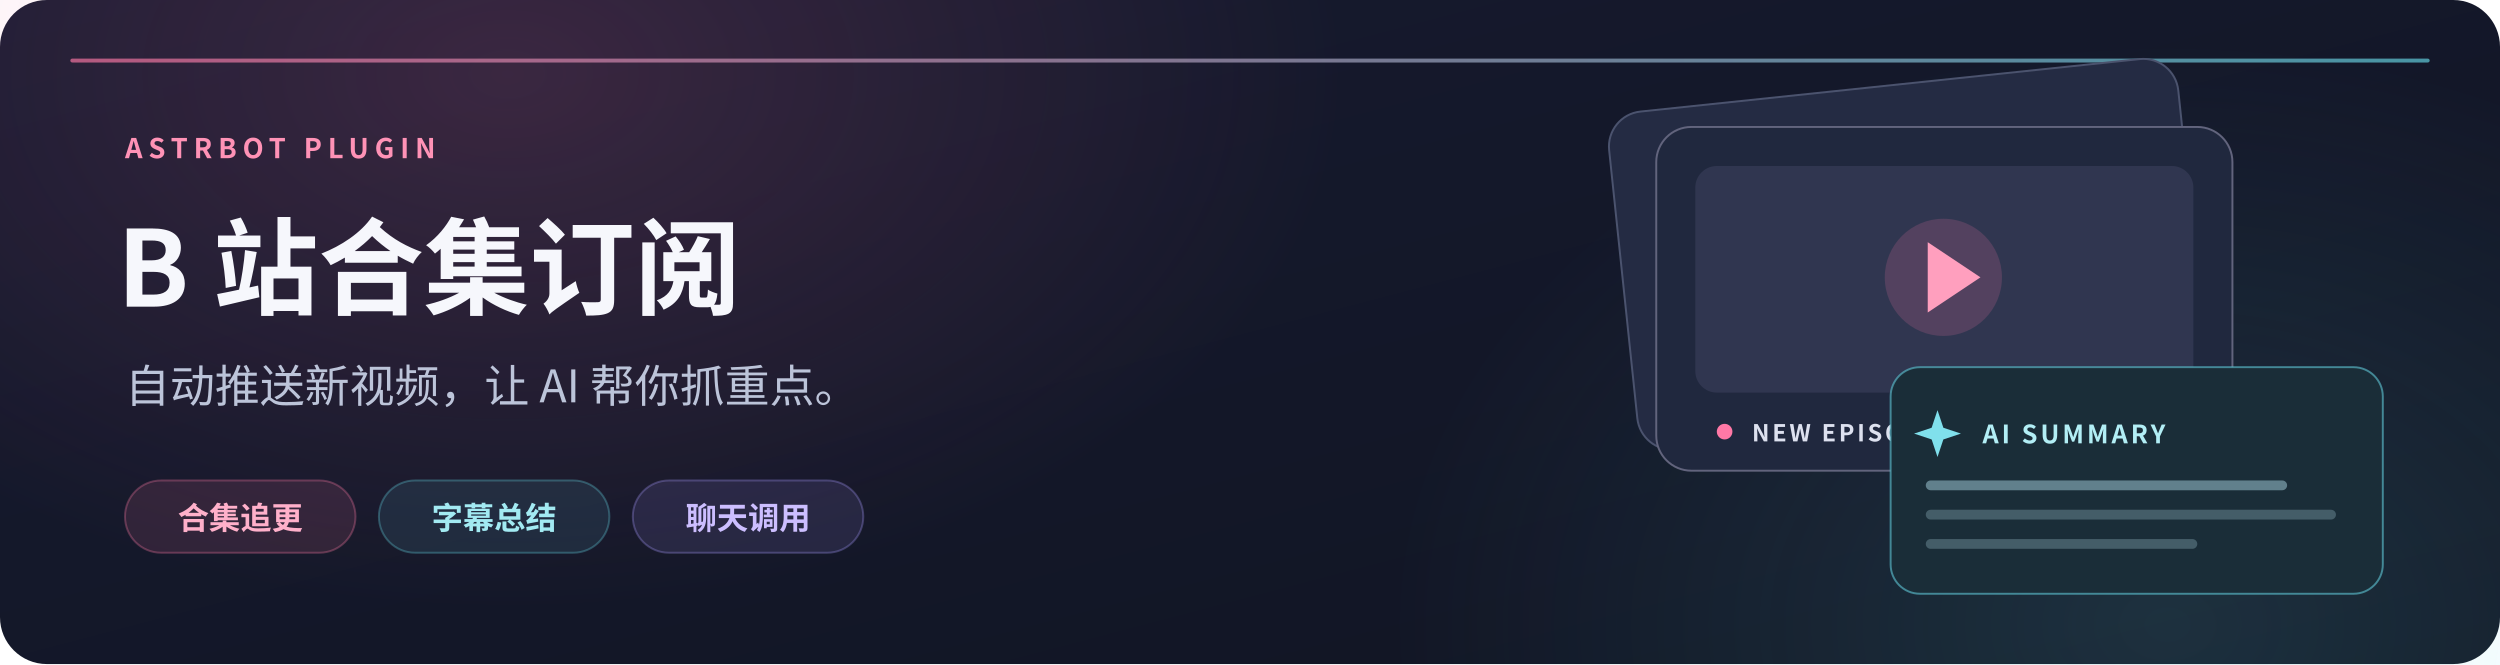
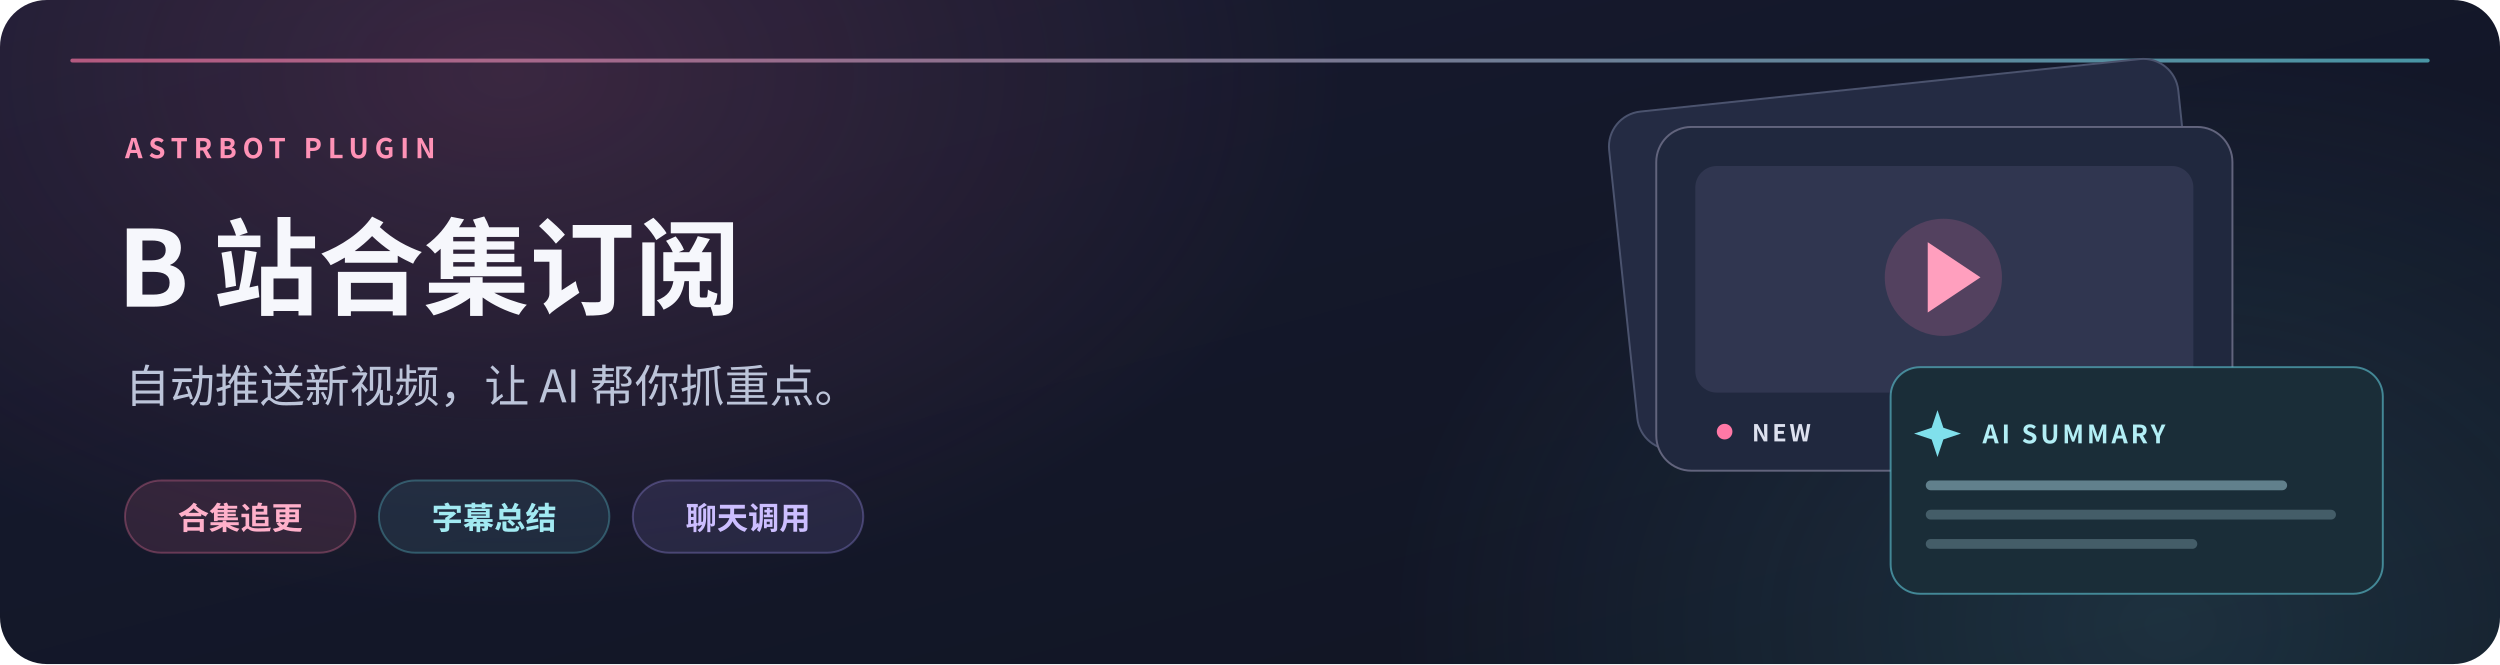
<svg xmlns="http://www.w3.org/2000/svg" width="1280" height="340" viewBox="0 0 1280 340" role="img" aria-labelledby="title desc">
  <defs>
+     <clipPath id="canvas">
+       <rect width="1280" height="340" rx="24" />
+     </clipPath>
    <linearGradient id="bg" x1="0" y1="0" x2="1" y2="1">
      <stop stop-color="#171a30" />
      <stop offset="1" stop-color="#101522" />
    </linearGradient>
    <radialGradient id="pink">
      <stop stop-color="#ed6c9d" stop-opacity=".17" />
      <stop offset="1" stop-color="#ed6c9d" stop-opacity="0" />
    </radialGradient>
    <radialGradient id="cyan">
      <stop stop-color="#67d9e8" stop-opacity=".14" />
      <stop offset="1" stop-color="#67d9e8" stop-opacity="0" />
    </radialGradient>
    <linearGradient id="accent">
      <stop stop-color="#ff78a6" />
      <stop offset="1" stop-color="#66d9e8" />
    </linearGradient>
  </defs>
-   <rect width="1280" height="340" rx="24" fill="url(#bg)" />
-   <ellipse cx="260" cy="38" rx="430" ry="275" fill="url(#pink)" />
-   <ellipse cx="1110" cy="320" rx="400" ry="300" fill="url(#cyan)" />
-   <rect x="36" y="30" width="1208" height="2" rx="1" fill="url(#accent)" opacity=".65" />
-   <g font-family="'Noto Sans CJK SC','Microsoft YaHei',Arial,sans-serif">
-     <text x="64" y="81" fill="#ff92b6" font-size="14" font-weight="700" letter-spacing="3">ASTRBOT PLUGIN</text>
-     <text x="60" y="157" fill="#f6f7fc" font-size="54" font-weight="700">B 站合集订阅</text>
-     <text x="64" y="206" fill="#bcc4d9" font-size="23">自动推送新视频，让 AI 帮你抓重点。</text>
-     <g font-size="16" font-weight="600">
-       <rect x="64" y="246" width="118" height="37" rx="18.5" fill="#ff78a6" fill-opacity=".12" stroke="#ff78a6" stroke-opacity=".3" />
-       <text x="123" y="271" text-anchor="middle" fill="#ffb0ca">合集追更</text>
-       <rect x="194" y="246" width="118" height="37" rx="18.5" fill="#66d9e8" fill-opacity=".10" stroke="#66d9e8" stroke-opacity=".3" />
-       <text x="253" y="271" text-anchor="middle" fill="#a2eaf2">字幕总结</text>
-       <rect x="324" y="246" width="118" height="37" rx="18.5" fill="#a99aff" fill-opacity=".12" stroke="#a99aff" stroke-opacity=".3" />
-       <text x="383" y="271" text-anchor="middle" fill="#ccbeff">聊天调用</text>
+   <g clip-path="url(#canvas)">
+     <rect width="1280" height="340" rx="24" fill="url(#bg)" />
+     <ellipse cx="260" cy="38" rx="430" ry="275" fill="url(#pink)" />
+     <ellipse cx="1110" cy="320" rx="400" ry="300" fill="url(#cyan)" />
+     <rect x="36" y="30" width="1208" height="2" rx="1" fill="url(#accent)" opacity=".65" />
+     <g font-family="'Noto Sans CJK SC','Microsoft YaHei',Arial,sans-serif">
+       <text x="64" y="81" fill="#ff92b6" font-size="14" font-weight="700" letter-spacing="3">ASTRBOT PLUGIN</text>
+       <text x="60" y="157" fill="#f6f7fc" font-size="54" font-weight="700">B 站合集订阅</text>
+       <text x="64" y="206" fill="#bcc4d9" font-size="23">自动推送新视频，让 AI 帮你抓重点。</text>
+       <g font-size="16" font-weight="600">
+         <rect x="64" y="246" width="118" height="37" rx="18.5" fill="#ff78a6" fill-opacity=".12" stroke="#ff78a6" stroke-opacity=".3" />
+         <text x="123" y="271" text-anchor="middle" fill="#ffb0ca">合集追更</text>
+         <rect x="194" y="246" width="118" height="37" rx="18.5" fill="#66d9e8" fill-opacity=".10" stroke="#66d9e8" stroke-opacity=".3" />
+         <text x="253" y="271" text-anchor="middle" fill="#a2eaf2">字幕总结</text>
+         <rect x="324" y="246" width="118" height="37" rx="18.5" fill="#a99aff" fill-opacity=".12" stroke="#a99aff" stroke-opacity=".3" />
+         <text x="383" y="271" text-anchor="middle" fill="#ccbeff">聊天调用</text>
+       </g>
+       <rect x="822" y="59" width="293" height="174" rx="18" fill="#242b43" stroke="#4b536e" transform="rotate(-6 822 59)" />
+       <rect x="848" y="65" width="295" height="176" rx="18" fill="#20283e" stroke="#62647d" />
+       <rect x="868" y="85" width="255" height="116" rx="11" fill="#303650" />
+       <circle cx="995" cy="142" r="30" fill="#ff78a6" fill-opacity=".17" />
+       <path d="M987 124 L1014 142 L987 160 Z" fill="#ff9fbe" />
+       <circle cx="883" cy="221" r="4" fill="#ff78a6" />
+       <text x="897" y="226" fill="#dde1ef" font-size="12" font-weight="700" letter-spacing="1.4">NEW</text>
+       <rect x="968" y="188" width="252" height="116" rx="15" fill="#1a2d38" stroke="#5abaca" stroke-opacity=".65" />
+       <path d="M992 210 L995 219 L1004 222 L995 225 L992 234 L989 225 L980 222 L989 219 Z" fill="#80e0ec" />
+       <text x="1015" y="227" fill="#b2eef5" font-size="13" font-weight="700" letter-spacing="1.5">AI SUMMARY</text>
+       <rect x="986" y="246" width="185" height="5" rx="2.5" fill="#92b7c4" fill-opacity=".6" />
+       <rect x="986" y="261" width="210" height="5" rx="2.5" fill="#92b7c4" fill-opacity=".35" />
+       <rect x="986" y="276" width="139" height="5" rx="2.5" fill="#92b7c4" fill-opacity=".35" />
    </g>
-     <rect x="822" y="59" width="293" height="174" rx="18" fill="#242b43" stroke="#4b536e" transform="rotate(-6 822 59)" />
-     <rect x="848" y="65" width="295" height="176" rx="18" fill="#20283e" stroke="#62647d" />
-     <rect x="868" y="85" width="255" height="116" rx="11" fill="#303650" />
-     <circle cx="995" cy="142" r="30" fill="#ff78a6" fill-opacity=".17" />
-     <path d="M987 124 L1014 142 L987 160 Z" fill="#ff9fbe" />
-     <circle cx="883" cy="221" r="4" fill="#ff78a6" />
-     <text x="897" y="226" fill="#dde1ef" font-size="12" font-weight="700" letter-spacing="1.4">NEW EPISODE</text>
-     <rect x="968" y="188" width="252" height="116" rx="15" fill="#1a2d38" stroke="#5abaca" stroke-opacity=".65" />
-     <path d="M992 210 L995 219 L1004 222 L995 225 L992 234 L989 225 L980 222 L989 219 Z" fill="#80e0ec" />
-     <text x="1015" y="227" fill="#b2eef5" font-size="13" font-weight="700" letter-spacing="1.5">AI SUMMARY</text>
-     <rect x="986" y="246" width="185" height="5" rx="2.5" fill="#92b7c4" fill-opacity=".6" />
-     <rect x="986" y="261" width="210" height="5" rx="2.5" fill="#92b7c4" fill-opacity=".35" />
-     <rect x="986" y="276" width="139" height="5" rx="2.5" fill="#92b7c4" fill-opacity=".35" />
  </g>
</svg>
